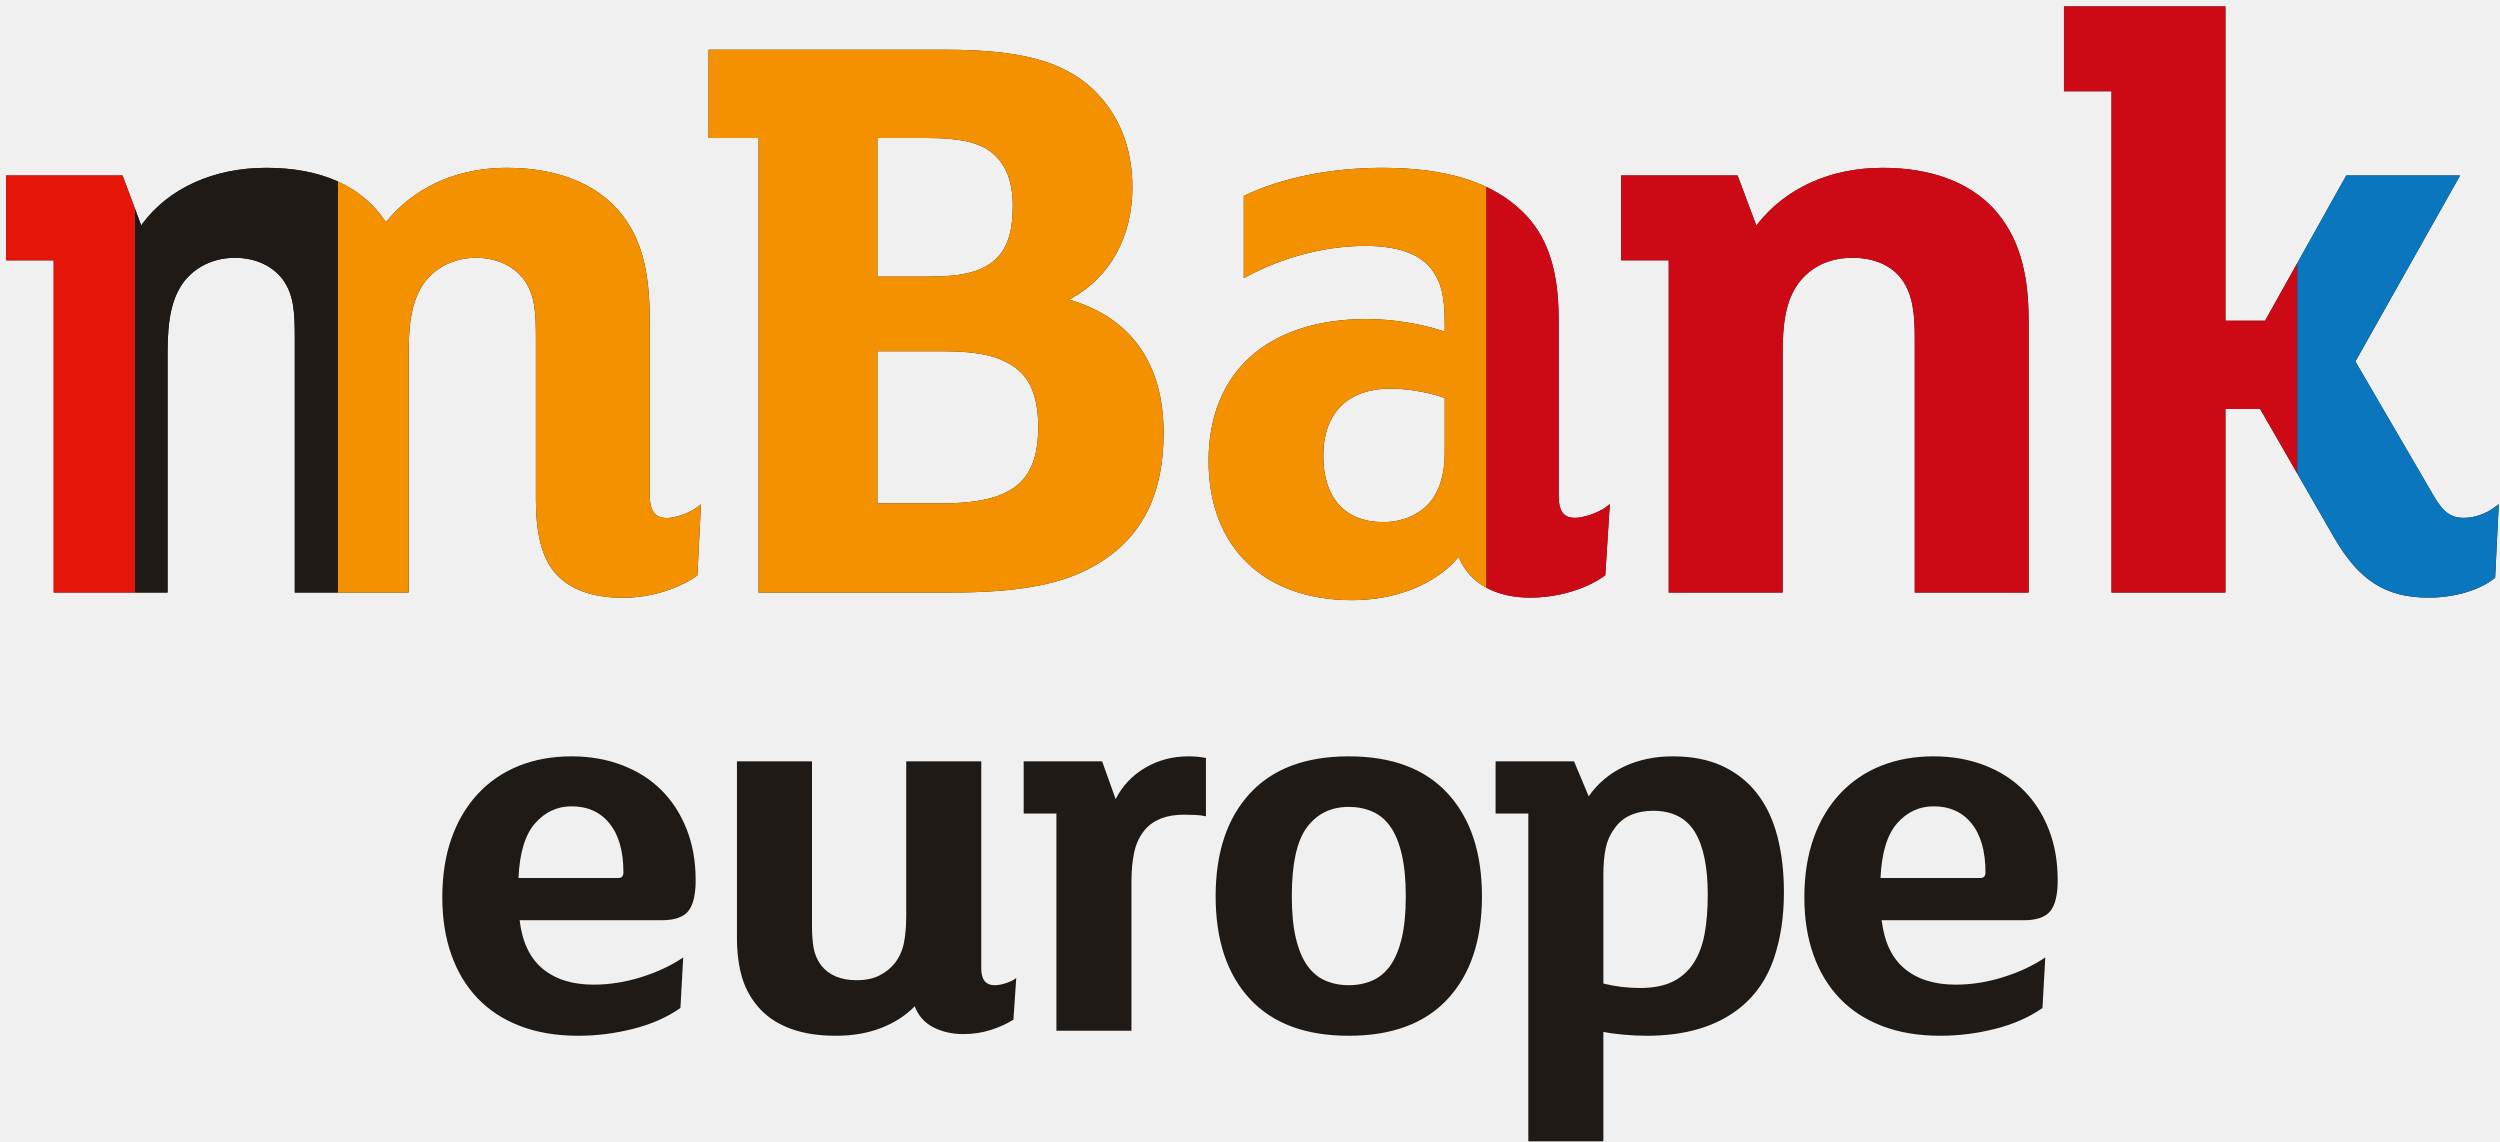
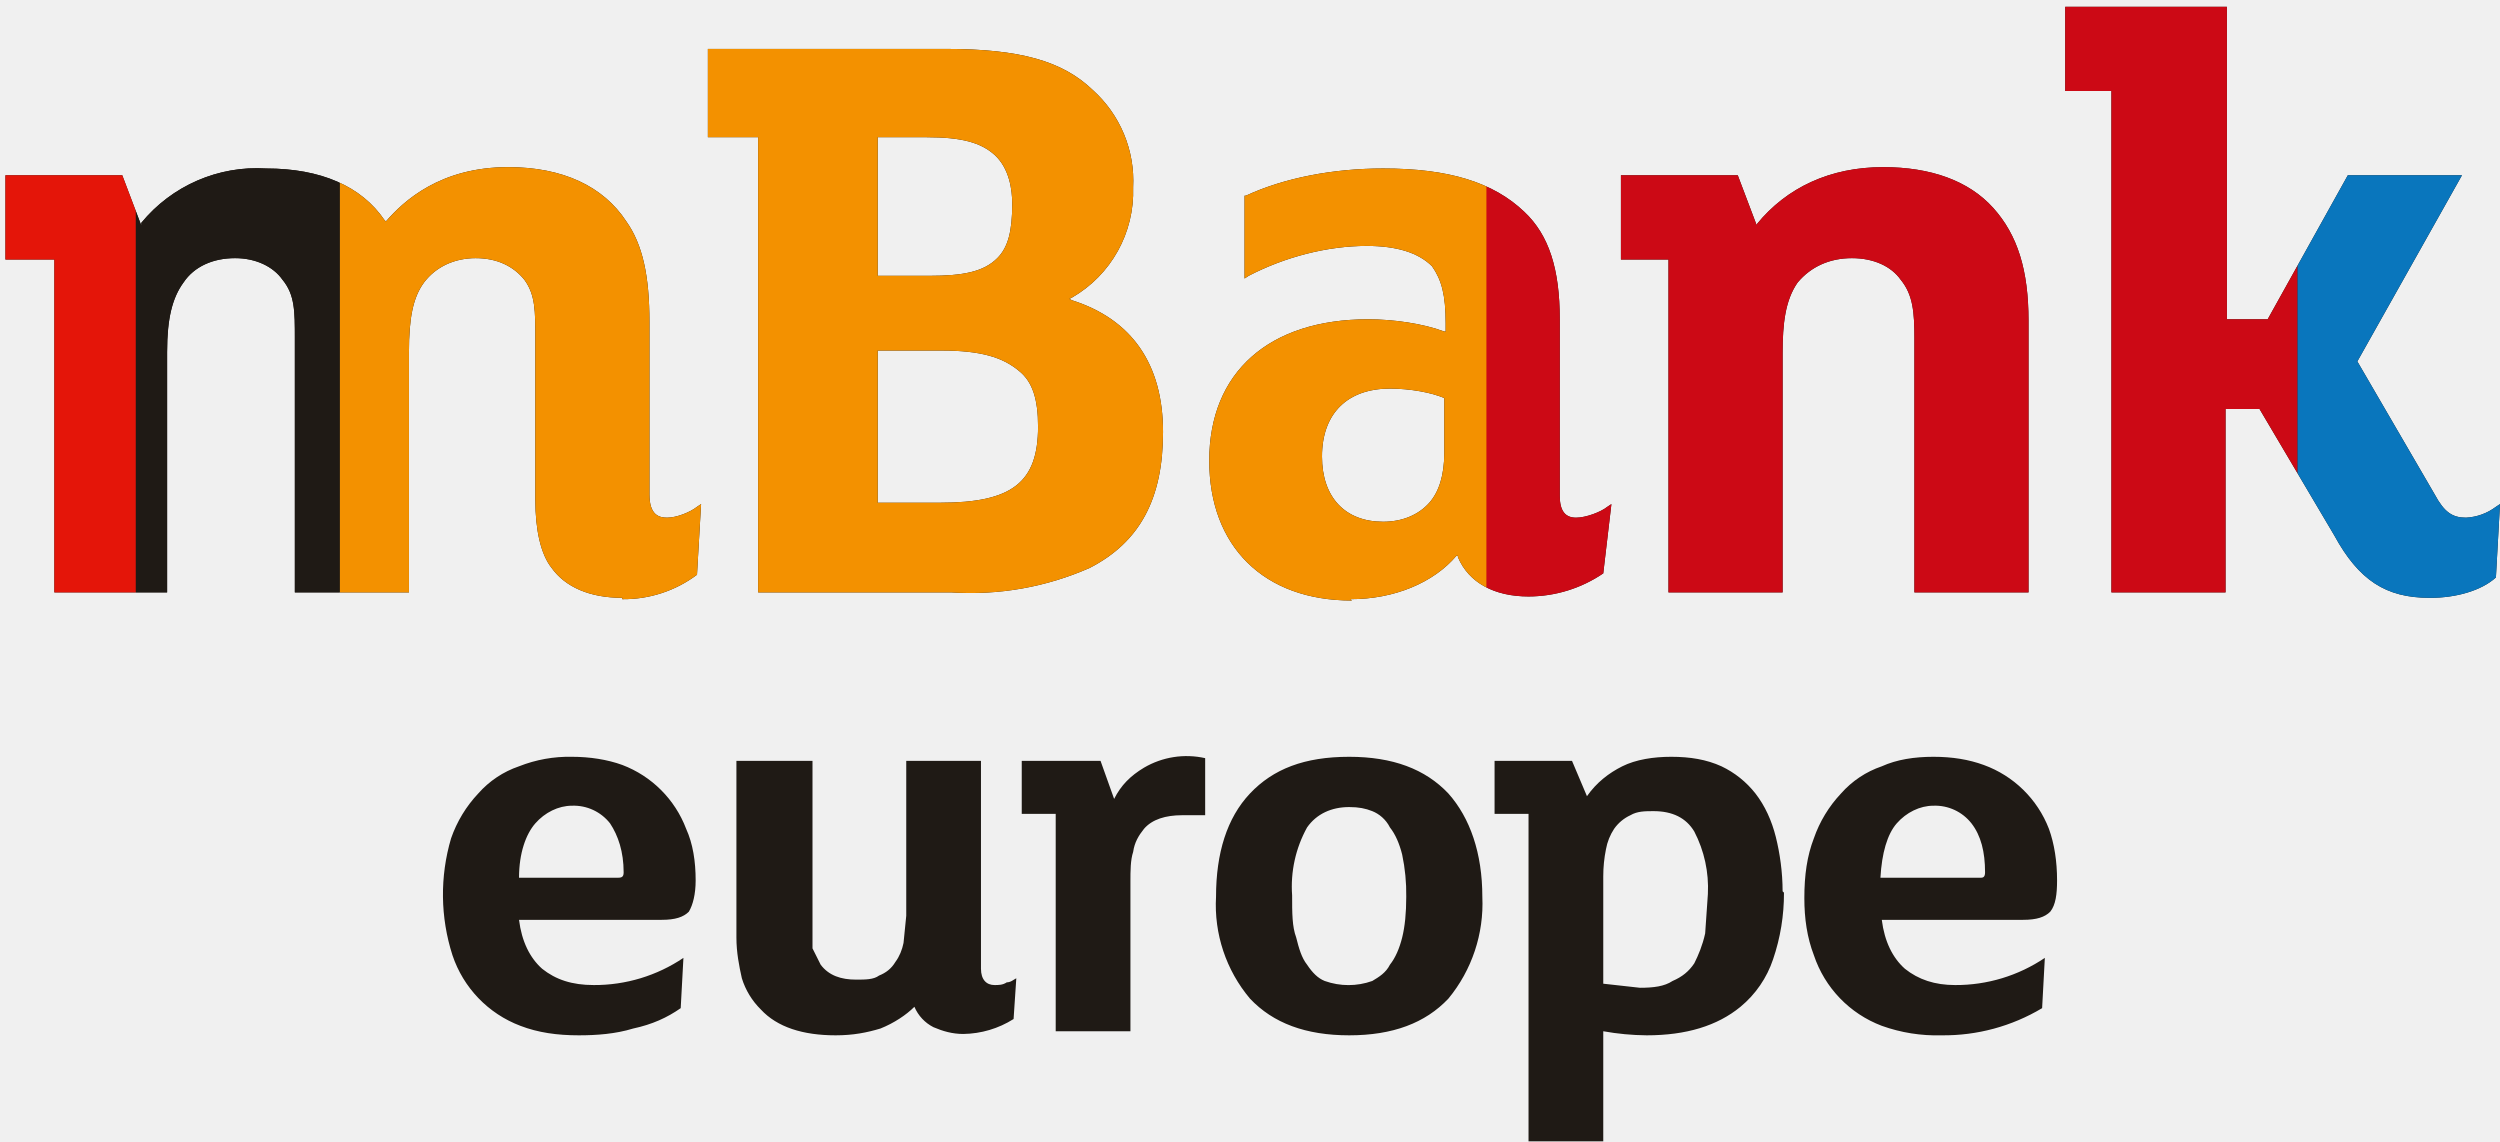
- <svg xmlns="http://www.w3.org/2000/svg" xmlns:xlink="http://www.w3.org/1999/xlink" width="184px" height="84px" viewBox="0 0 184 84" version="1.1">
+ <svg xmlns="http://www.w3.org/2000/svg" xmlns:xlink="http://www.w3.org/1999/xlink" width="184" height="84" viewBox="0 0 184 84">
  <defs>
-     <path d="M64.575,23.858 L68.381,23.858 C70.931,23.858 72.364,24.244 73.328,25.184 C74.166,25.994 74.54,27.207 74.54,29.116 C74.54,30.238 74.31,31.787 73.213,32.789 C72.288,33.689 70.818,34.058 68.139,34.058 L64.575,34.058 L64.575,23.858 Z M64.575,7.162 L69.228,7.162 C74.464,7.162 76.413,8.69 76.413,12.794 C76.413,14.715 75.958,16.06 75.026,16.907 C73.835,17.954 72.228,18.363 69.287,18.363 L64.575,18.363 L64.575,7.162 Z M55.831,0.604 L55.831,34.058 L52.149,34.058 L52.149,40.554 L69.59,40.554 C75.06,40.554 78.191,39.725 80.39,37.693 C82.324,35.891 83.346,33.376 83.346,30.427 C83.346,26.818 81.717,23.844 78.878,22.267 L78.686,22.161 L78.896,22.098 C83.308,20.741 85.64,17.373 85.64,12.356 C85.64,7.545 83.852,4.282 80.171,2.373 C77.863,1.149 74.728,0.604 70.011,0.604 L55.831,0.604 Z M140.926,0.604 L140.926,19.297 C140.926,21.193 140.771,22.512 139.993,23.627 C139.216,24.683 137.949,25.239 136.336,25.239 C134.657,25.239 133.288,24.595 132.37,23.373 C131.401,22.053 131.202,20.339 131.202,18.172 L131.202,0.604 L122.817,0.604 L122.817,25.052 L119.316,25.052 L119.316,31.3 L127.886,31.3 L129.266,27.611 L129.361,27.734 C131.464,30.396 134.733,31.862 138.569,31.862 C142.074,31.862 144.892,30.827 146.724,28.867 C148.51,26.896 149.307,24.35 149.307,20.611 L149.307,0.604 L140.926,0.604 Z M178.762,0.228 C175.56,0.228 173.591,1.499 171.727,4.759 L166.349,14.11 L163.791,14.11 L163.791,0.604 L155.408,0.604 L155.408,37.495 L151.907,37.495 L151.907,43.744 L163.791,43.744 L163.791,20.606 L166.709,20.606 L172.685,31.3 L181.063,31.3 L173.355,17.61 L179.094,7.762 C179.825,6.504 180.374,6.1 181.358,6.1 C182.11,6.1 182.969,6.397 183.606,6.878 L183.908,7.105 L183.644,1.693 L183.578,1.642 C182.477,0.769 180.631,0.228 178.762,0.228 Z M45.843,0.217 C43.368,0.217 41.591,0.959 40.567,2.42 C39.819,3.493 39.441,5.17 39.441,7.407 L39.441,19.297 C39.441,21.229 39.38,22.485 38.569,23.627 C37.812,24.653 36.523,25.239 35.03,25.239 C33.489,25.239 32.11,24.582 31.249,23.435 C30.416,22.288 30.079,20.799 30.079,18.297 L30.079,0.604 L21.695,0.604 L21.695,19.297 C21.695,21.23 21.636,22.486 20.824,23.627 C20.065,24.653 18.777,25.239 17.287,25.239 C15.742,25.239 14.364,24.582 13.504,23.435 C12.673,22.288 12.334,20.799 12.334,18.297 L12.334,0.604 L3.951,0.604 L3.951,25.052 L0.449,25.052 L0.449,31.3 L9.019,31.3 L10.392,27.627 L10.489,27.757 C12.425,30.366 15.738,31.862 19.58,31.862 C23.624,31.862 26.571,30.55 28.34,27.961 L28.405,27.864 L28.48,27.954 C29.675,29.414 32.409,31.862 37.327,31.862 C41.306,31.862 44.425,30.48 46.101,27.968 C47.308,26.193 47.822,23.973 47.822,20.547 L47.822,7.781 C47.822,6.29 48.469,6.089 49.102,6.089 C49.77,6.089 50.828,6.507 51.288,6.864 L51.593,7.103 L51.327,1.866 L51.254,1.814 C50.166,1.043 48.173,0.217 45.843,0.217 Z M102.346,15.611 C99.198,15.611 97.394,13.809 97.394,10.669 C97.394,7.566 99.001,5.787 101.801,5.787 C103.158,5.787 104.388,6.29 105.172,7.166 C105.93,8.013 106.332,9.289 106.332,10.855 L106.332,14.918 L106.273,14.94 C105.404,15.263 103.805,15.611 102.346,15.611 Z M99.509,0.042 C92.995,0.042 88.95,3.969 88.95,10.292 C88.95,16.83 93.304,20.732 100.597,20.732 C102.43,20.732 104.584,20.392 106.215,19.845 L106.332,19.807 L106.332,20.36 C106.332,22.5 106.046,23.597 105.23,24.553 C104.347,25.589 102.746,26.116 100.476,26.116 C97.603,26.116 94.523,25.324 91.805,23.885 L91.543,23.748 L91.543,29.795 L91.65,29.844 C94.4,31.147 97.985,31.862 101.745,31.862 C106.463,31.862 109.84,30.803 112.065,28.623 C113.874,26.874 114.716,24.368 114.716,20.735 L114.716,7.791 C114.716,6.589 115.067,6.1 115.926,6.1 C116.597,6.1 117.725,6.526 118.174,6.875 L118.483,7.116 L118.149,1.876 L118.082,1.826 C116.724,0.841 114.625,0.228 112.608,0.228 C110.094,0.228 108.2,1.275 107.412,3.098 L107.356,3.227 L107.262,3.123 C105.606,1.192 102.708,0.042 99.509,0.042 Z" id="path-1" />
+     <path id="a" d="M64.6 23.9h3.8c2.5 0 4 .3 5 1.3.8.8 1.1 2 1.1 4 0 1-.2 2.6-1.3 3.6-1 .9-2.4 1.3-5 1.3h-3.6V23.9zm0-16.7h4.6c5.3 0 7.2 1.5 7.2 5.6 0 2-.4 3.3-1.4 4.1-1.2 1-2.8 1.5-5.7 1.5h-4.7V7.2zM55.8.6v33.5h-3.7v6.5h17.5c5.5 0 8.6-.9 10.8-3a9 9 0 0 0 3-7.2 9 9 0 0 0-4.5-8.1l-.2-.1.2-.1c4.4-1.4 6.7-4.7 6.7-9.7 0-4.9-1.7-8.1-5.4-10A21.7 21.7 0 0 0 70 .6H55.8zm85.1 0v18.7c0 1.9-.1 3.2-1 4.3-.7 1-2 1.6-3.6 1.6s-3-.6-4-1.8c-.9-1.3-1.1-3-1.1-5.2V.6h-8.4v24.5h-3.5v6.2h8.6l1.4-3.7v.1c2.2 2.7 5.4 4.2 9.3 4.2 3.5 0 6.3-1 8.1-3 1.8-2 2.6-4.6 2.6-8.3V.6H141zm37.9-.4c-3.2 0-5.2 1.3-7 4.6l-5.5 9.3h-2.5V.6h-8.4v36.9H152v6.2h11.9v-23h3l5.9 10.6h8.4l-7.7-13.7 5.7-9.8c.7-1.3 1.3-1.7 2.3-1.7a4 4 0 0 1 2.2.8l.3.2-.3-5.4c-1.1-1-3-1.5-4.8-1.5zm-133 0c-2.4 0-4.2.8-5.2 2.2-.8 1-1.2 2.8-1.2 5v11.9c0 2 0 3.2-.8 4.3-.8 1-2 1.6-3.6 1.6-1.5 0-2.9-.6-3.8-1.8-.8-1.1-1.1-2.6-1.1-5.1V.6h-8.4v18.7c0 2 0 3.2-.9 4.3-.7 1-2 1.6-3.5 1.6-1.6 0-3-.6-3.8-1.8-.8-1.1-1.2-2.6-1.2-5.1V.6H4v24.5H.4v6.2H9l1.4-3.7v.2a11 11 0 0 0 9.2 4c4 0 7-1.3 8.7-3.8l.1-.1c1.3 1.5 4 4 9 4 4 0 7-1.4 8.7-4 1.2-1.7 1.7-4 1.7-7.4V7.8c0-1.5.7-1.7 1.3-1.7.7 0 1.7.4 2.2.8l.3.2-.3-5.2A9 9 0 0 0 45.8.1zm56.5 15.4c-3.1 0-5-1.8-5-5 0-3 1.7-4.8 4.5-4.8 1.4 0 2.6.5 3.4 1.4.7.8 1.1 2 1.1 3.7v4c-.9.4-2.5.7-4 .7zM99.5 0C93 0 89 4 89 10.3c0 6.5 4.4 10.4 11.7 10.4 1.8 0 4-.3 5.6-.9h.1v.6c0 2.1-.3 3.2-1 4.2-1 1-2.6 1.5-4.8 1.5-2.9 0-6-.8-8.7-2.2l-.3-.2v6.1h.1c2.8 1.3 6.4 2 10.1 2 4.8 0 8.1-1 10.4-3.2 1.8-1.7 2.6-4.2 2.6-7.9v-13c0-1.1.4-1.6 1.2-1.6.7 0 1.8.4 2.3.8l.3.2L118 2a9.8 9.8 0 0 0-5.5-1.7c-2.5 0-4.4 1-5.2 2.9v.1h-.1c-1.7-2-4.6-3.2-7.8-3.2z" />
  </defs>
-   <g id="CONB---Current-Onboarding-Version" stroke="none" stroke-width="1" fill="none" fill-rule="evenodd">
-     <g id="0.1.0-CONB-splash-screen" transform="translate(-88, -279)">
-       <g id="logo--color" transform="translate(88, 278)">
-         <g>
-           <g id="logo--mbank">
-             <g id="Group" transform="translate(92, 23.25547) scale(-1, 1) rotate(-180) translate(-92, -23.25547) translate(0, 1.297132)">
-               <mask id="mask-2" fill="white">
-                 <use xlink:href="#path-1" />
-               </mask>
-               <use id="Shape" fill="#1F1A15" fill-rule="nonzero" xlink:href="#path-1" />
-               <g mask="url(#mask-2)" fill-rule="nonzero" id="Shape">
-                 <g transform="translate(-94.48649, -73.51351)">
-                   <polygon fill="#E41509" points="104.432 182.314 0 182.314 0 0 104.432 0" />
-                   <polygon fill="#F39100" points="203.892 0 119.351 0 119.351 182.314 203.892 182.314" />
-                   <polygon fill="#CC0915" points="263.568 0 203.892 0 203.892 182.314 263.568 182.314" />
-                   <polygon fill="#20A134" points="373.968 0 278.486 0 278.486 182.314 373.968 182.314" />
-                   <polygon fill="#0976BD" points="278.486 0 263.568 0 263.568 182.314 278.486 182.314" />
-                   <polygon fill="#1F1A15" points="119.351 0 104.432 0 104.432 182.314 119.351 182.314" />
-                 </g>
-               </g>
-             </g>
-           </g>
-           <path d="M51.2,65.784 C51.2,66.847 51.02,67.603 50.66,68.053 C50.3,68.503 49.649,68.728 48.708,68.728 L38.243,68.728 C38.437,70.336 39.005,71.528 39.946,72.305 C40.887,73.082 42.133,73.47 43.683,73.47 C44.846,73.47 46.016,73.286 47.192,72.918 C48.369,72.551 49.4,72.067 50.286,71.467 L50.079,75.188 C49.11,75.869 47.954,76.38 46.611,76.721 C45.268,77.061 43.919,77.232 42.562,77.232 C40.956,77.232 39.531,76.993 38.285,76.516 C37.039,76.039 35.994,75.358 35.149,74.472 C34.305,73.586 33.661,72.516 33.218,71.263 C32.775,70.009 32.554,68.605 32.554,67.051 C32.554,65.416 32.782,63.958 33.239,62.677 C33.696,61.396 34.346,60.305 35.191,59.406 C36.035,58.506 37.039,57.825 38.202,57.362 C39.364,56.898 40.652,56.667 42.064,56.667 C43.42,56.667 44.666,56.885 45.801,57.321 C46.936,57.757 47.898,58.37 48.687,59.161 C49.476,59.951 50.092,60.905 50.535,62.023 C50.978,63.14 51.2,64.394 51.2,65.784 Z M45.884,65.212 C45.884,63.658 45.545,62.459 44.867,61.614 C44.189,60.769 43.254,60.346 42.064,60.346 C41.012,60.346 40.119,60.762 39.385,61.593 C38.652,62.425 38.243,63.767 38.16,65.62 L45.511,65.62 C45.76,65.62 45.884,65.484 45.884,65.212 Z M74.588,76.046 C74.117,76.346 73.564,76.598 72.927,76.803 C72.29,77.007 71.612,77.109 70.892,77.109 C70.089,77.109 69.362,76.946 68.712,76.619 C68.061,76.291 67.597,75.774 67.321,75.065 C66.656,75.746 65.833,76.278 64.85,76.659 C63.867,77.041 62.753,77.232 61.507,77.232 C59.07,77.232 57.229,76.591 55.983,75.31 C55.347,74.629 54.897,73.859 54.634,73 C54.371,72.142 54.239,71.14 54.239,69.995 L54.239,57.035 L59.763,57.035 L59.763,69.137 C59.763,69.791 59.804,70.343 59.887,70.792 C59.97,71.242 60.15,71.658 60.427,72.039 C61.008,72.775 61.88,73.143 63.043,73.143 C63.708,73.143 64.268,73.027 64.725,72.796 C65.182,72.564 65.563,72.257 65.867,71.876 C66.199,71.44 66.421,70.942 66.532,70.384 C66.642,69.825 66.698,69.164 66.698,68.401 L66.698,57.035 L72.221,57.035 L72.221,72.285 C72.221,73.102 72.553,73.511 73.218,73.511 C73.467,73.511 73.75,73.457 74.069,73.348 C74.387,73.239 74.629,73.116 74.796,72.98 L74.588,76.046 Z M88.757,61.082 C88.535,61.028 88.272,60.994 87.968,60.98 C87.663,60.966 87.386,60.96 87.137,60.96 C85.864,60.96 84.909,61.328 84.272,62.063 C83.884,62.527 83.621,63.072 83.483,63.699 C83.344,64.326 83.275,65.075 83.275,65.948 L83.275,76.864 L77.752,76.864 L77.752,60.878 L75.343,60.878 L75.343,57.035 L81.116,57.035 L82.112,59.815 C82.611,58.834 83.337,58.064 84.293,57.505 C85.248,56.946 86.307,56.667 87.47,56.667 C87.94,56.667 88.369,56.708 88.757,56.789 L88.757,61.082 Z M109.072,66.97 C109.072,70.186 108.234,72.7 106.559,74.513 C104.885,76.326 102.455,77.232 99.271,77.232 C96.088,77.232 93.658,76.326 91.983,74.513 C90.308,72.7 89.471,70.186 89.471,66.97 C89.471,63.753 90.308,61.232 91.983,59.406 C93.658,57.58 96.088,56.667 99.271,56.667 C102.455,56.667 104.885,57.58 106.559,59.406 C108.234,61.232 109.072,63.753 109.072,66.97 Z M103.466,66.97 C103.466,65.77 103.369,64.748 103.175,63.903 C102.981,63.058 102.704,62.377 102.344,61.859 C101.984,61.341 101.542,60.966 101.016,60.735 C100.489,60.503 99.908,60.387 99.271,60.387 C97.97,60.387 96.946,60.885 96.198,61.88 C95.451,62.874 95.077,64.571 95.077,66.97 C95.077,68.169 95.174,69.184 95.368,70.016 C95.562,70.847 95.838,71.522 96.198,72.039 C96.558,72.557 97.001,72.932 97.527,73.164 C98.053,73.395 98.635,73.511 99.271,73.511 C99.908,73.511 100.489,73.395 101.016,73.164 C101.542,72.932 101.984,72.557 102.344,72.039 C102.704,71.522 102.981,70.847 103.175,70.016 C103.369,69.184 103.466,68.169 103.466,66.97 Z M131.297,66.684 C131.297,68.482 131.048,70.111 130.55,71.569 C130.051,73.028 129.235,74.22 128.1,75.147 C126.383,76.537 124.085,77.232 121.206,77.232 C120.652,77.232 120.078,77.205 119.483,77.15 C118.887,77.096 118.396,77.027 118.008,76.946 L118.008,85 L112.485,85 L112.485,60.878 L110.076,60.878 L110.076,57.035 L115.849,57.035 L116.929,59.61 C117.593,58.656 118.458,57.927 119.524,57.423 C120.59,56.919 121.787,56.667 123.116,56.667 C124.528,56.667 125.746,56.905 126.771,57.382 C127.795,57.859 128.646,58.534 129.325,59.406 C130.003,60.278 130.501,61.334 130.82,62.575 C131.138,63.815 131.297,65.184 131.297,66.684 Z M125.691,66.847 C125.691,64.803 125.373,63.263 124.736,62.227 C124.099,61.191 123.075,60.673 121.663,60.673 C121.054,60.673 120.5,60.782 120.002,61 C119.503,61.219 119.102,61.559 118.797,62.023 C118.493,62.431 118.285,62.908 118.174,63.454 C118.064,63.999 118.008,64.653 118.008,65.416 L118.008,73.389 C118.894,73.607 119.794,73.716 120.708,73.716 C121.677,73.716 122.479,73.559 123.116,73.246 C123.753,72.932 124.265,72.476 124.653,71.876 C125.04,71.276 125.31,70.554 125.463,69.709 C125.615,68.864 125.691,67.91 125.691,66.847 Z M151.446,65.784 C151.446,66.847 151.266,67.603 150.906,68.053 C150.546,68.503 149.896,68.728 148.954,68.728 L138.489,68.728 C138.683,70.336 139.251,71.528 140.192,72.305 C141.133,73.082 142.379,73.47 143.93,73.47 C145.092,73.47 146.262,73.286 147.439,72.918 C148.615,72.551 149.647,72.067 150.533,71.467 L150.325,75.188 C149.356,75.869 148.2,76.38 146.857,76.721 C145.515,77.061 144.165,77.232 142.808,77.232 C141.203,77.232 139.777,76.993 138.531,76.516 C137.285,76.039 136.24,75.358 135.396,74.472 C134.551,73.586 133.908,72.516 133.465,71.263 C133.022,70.009 132.8,68.605 132.8,67.051 C132.8,65.416 133.029,63.958 133.485,62.677 C133.942,61.396 134.593,60.305 135.437,59.406 C136.282,58.506 137.285,57.825 138.448,57.362 C139.611,56.898 140.898,56.667 142.31,56.667 C143.667,56.667 144.912,56.885 146.048,57.321 C147.183,57.757 148.145,58.37 148.934,59.161 C149.723,59.951 150.339,60.905 150.782,62.023 C151.225,63.14 151.446,64.394 151.446,65.784 Z M146.131,65.212 C146.131,63.658 145.791,62.459 145.113,61.614 C144.435,60.769 143.5,60.346 142.31,60.346 C141.258,60.346 140.365,60.762 139.631,61.593 C138.898,62.425 138.489,63.767 138.406,65.62 L145.757,65.62 C146.006,65.62 146.131,65.484 146.131,65.212 Z" id="europe" fill="#1F1A15" />
-         </g>
+   <g fill="none" fill-rule="evenodd">
+     <g transform="matrix(1 0 0 -1 0 44.2)">
+       <mask id="b" fill="#fff">
+         <use xlink:href="#a" />
+       </mask>
+       <use fill="#1F1A15" fill-rule="nonzero" xlink:href="#a" />
+       <g fill-rule="nonzero" mask="url(#b)">
+         <path fill="#E41509" d="M10 108.8H-94.6V-73.5H10z" />
+         <path fill="#F39100" d="M109.4-73.5H25v182.3h84.5z" />
+         <path fill="#CC0915" d="M169.1-73.5h-59.7v182.3h59.7z" />
+         <path fill="#20A134" d="M279.5-73.5H184v182.3h95.5z" />
+         <path fill="#0976BD" d="M184-73.5h-14.9v182.3h15z" />
+         <path fill="#1F1A15" d="M25-73.5H10v182.3h15z" />
      </g>
    </g>
+     <path fill="#1F1A15" d="M51.2 64.8c0 1-.2 1.8-.5 2.3-.4.4-1 .6-2 .6H38.2c.2 1.6.8 2.8 1.7 3.6 1 .8 2.2 1.2 3.8 1.2a11.7 11.7 0 0 0 6.6-2l-.2 3.7c-1 .7-2.1 1.2-3.5 1.5-1.3.4-2.7.5-4 .5-1.6 0-3-.2-4.3-.7a8.4 8.4 0 0 1-5-5.2 14.6 14.6 0 0 1-.1-8.6 9.2 9.2 0 0 1 2-3.3 7 7 0 0 1 3-2 10 10 0 0 1 3.9-.7c1.3 0 2.6.2 3.7.6a8.1 8.1 0 0 1 4.7 4.7c.5 1.1.7 2.4.7 3.8zm-5.3-.6c0-1.5-.4-2.7-1-3.6a3.4 3.4 0 0 0-2.8-1.3c-1 0-2 .5-2.7 1.3-.7.8-1.2 2.2-1.2 4h7.3c.3 0 .4-.1.4-.4zM74.6 75a7.1 7.1 0 0 1-3.7 1.1c-.8 0-1.5-.2-2.2-.5a3 3 0 0 1-1.4-1.5c-.6.6-1.5 1.2-2.5 1.6-1 .3-2 .5-3.3.5-2.4 0-4.3-.6-5.5-1.9a5.5 5.5 0 0 1-1.4-2.3c-.2-.9-.4-1.9-.4-3V56h5.6v13.8l.6 1.2c.6.8 1.5 1.1 2.6 1.1.7 0 1.3 0 1.7-.3.5-.2.9-.5 1.2-1 .3-.4.5-.9.6-1.4l.2-2V56h5.5v15.3c0 .8.4 1.2 1 1.2.3 0 .6 0 .9-.2.3 0 .5-.2.7-.3l-.2 3zm14.2-15H87c-1.2 0-2.2.3-2.8 1-.4.5-.7 1-.8 1.7-.2.6-.2 1.4-.2 2.2v11h-5.5v-16h-2.5V56H81l1 2.8c.5-1 1.2-1.7 2.2-2.3a6.2 6.2 0 0 1 4.5-.7V60zm20.3 6a11 11 0 0 1-2.5 7.5c-1.7 1.8-4.1 2.7-7.3 2.7s-5.6-.9-7.3-2.7a10.7 10.7 0 0 1-2.5-7.5c0-3.2.8-5.8 2.5-7.6 1.7-1.8 4-2.7 7.3-2.7 3.2 0 5.6.9 7.3 2.7 1.6 1.8 2.5 4.4 2.5 7.6zm-5.6 0a14 14 0 0 0-.3-3.1c-.2-.8-.5-1.5-.9-2-.3-.6-.8-1-1.3-1.2-.5-.2-1-.3-1.7-.3-1.3 0-2.4.5-3.1 1.5a9 9 0 0 0-1.1 5c0 1.3 0 2.3.3 3.1.2.8.4 1.5.8 2 .4.6.8 1 1.3 1.2a5.2 5.2 0 0 0 3.5 0c.5-.3 1-.6 1.3-1.2.4-.5.7-1.2.9-2 .2-.8.3-1.8.3-3zm27.8-.3a15 15 0 0 1-.8 4.9 7.7 7.7 0 0 1-2.4 3.5c-1.7 1.4-4 2.1-6.9 2.1a19 19 0 0 1-3.2-.3V84h-5.5V59.9H110V56h5.7l1.1 2.6c.7-1 1.6-1.7 2.6-2.2 1-.5 2.3-.7 3.6-.7 1.4 0 2.6.2 3.7.7a7 7 0 0 1 2.5 2c.7.9 1.2 2 1.5 3.2.3 1.2.5 2.6.5 4zm-5.6.1a9 9 0 0 0-1-4.6c-.6-1-1.6-1.5-3-1.5-.6 0-1.2 0-1.7.3a3 3 0 0 0-1.2 1 4 4 0 0 0-.6 1.5 10 10 0 0 0-.2 2v7.9l2.7.3c1 0 1.8-.1 2.4-.5.7-.3 1.2-.7 1.6-1.3.3-.6.6-1.3.8-2.2l.2-2.9zm25.7-1c0 1-.1 1.8-.5 2.3-.4.4-1 .6-2 .6h-10.4c.2 1.6.8 2.8 1.7 3.6 1 .8 2.2 1.2 3.7 1.2a11.7 11.7 0 0 0 6.6-2l-.2 3.7a14.1 14.1 0 0 1-7.4 2 12 12 0 0 1-4.4-.7 8.4 8.4 0 0 1-5-5.2c-.5-1.3-.7-2.7-.7-4.2 0-1.7.2-3.1.7-4.4a9.2 9.2 0 0 1 2-3.3 7 7 0 0 1 3-2c1.1-.5 2.4-.7 3.8-.7s2.6.2 3.7.6a8.1 8.1 0 0 1 4.8 4.7c.4 1.1.6 2.4.6 3.8zm-5.3-.6c0-1.5-.3-2.7-1-3.6a3.4 3.4 0 0 0-2.8-1.3c-1 0-2 .5-2.7 1.3-.7.8-1.1 2.2-1.2 4h7.4c.2 0 .3-.1.3-.4z" />
  </g>
</svg>
